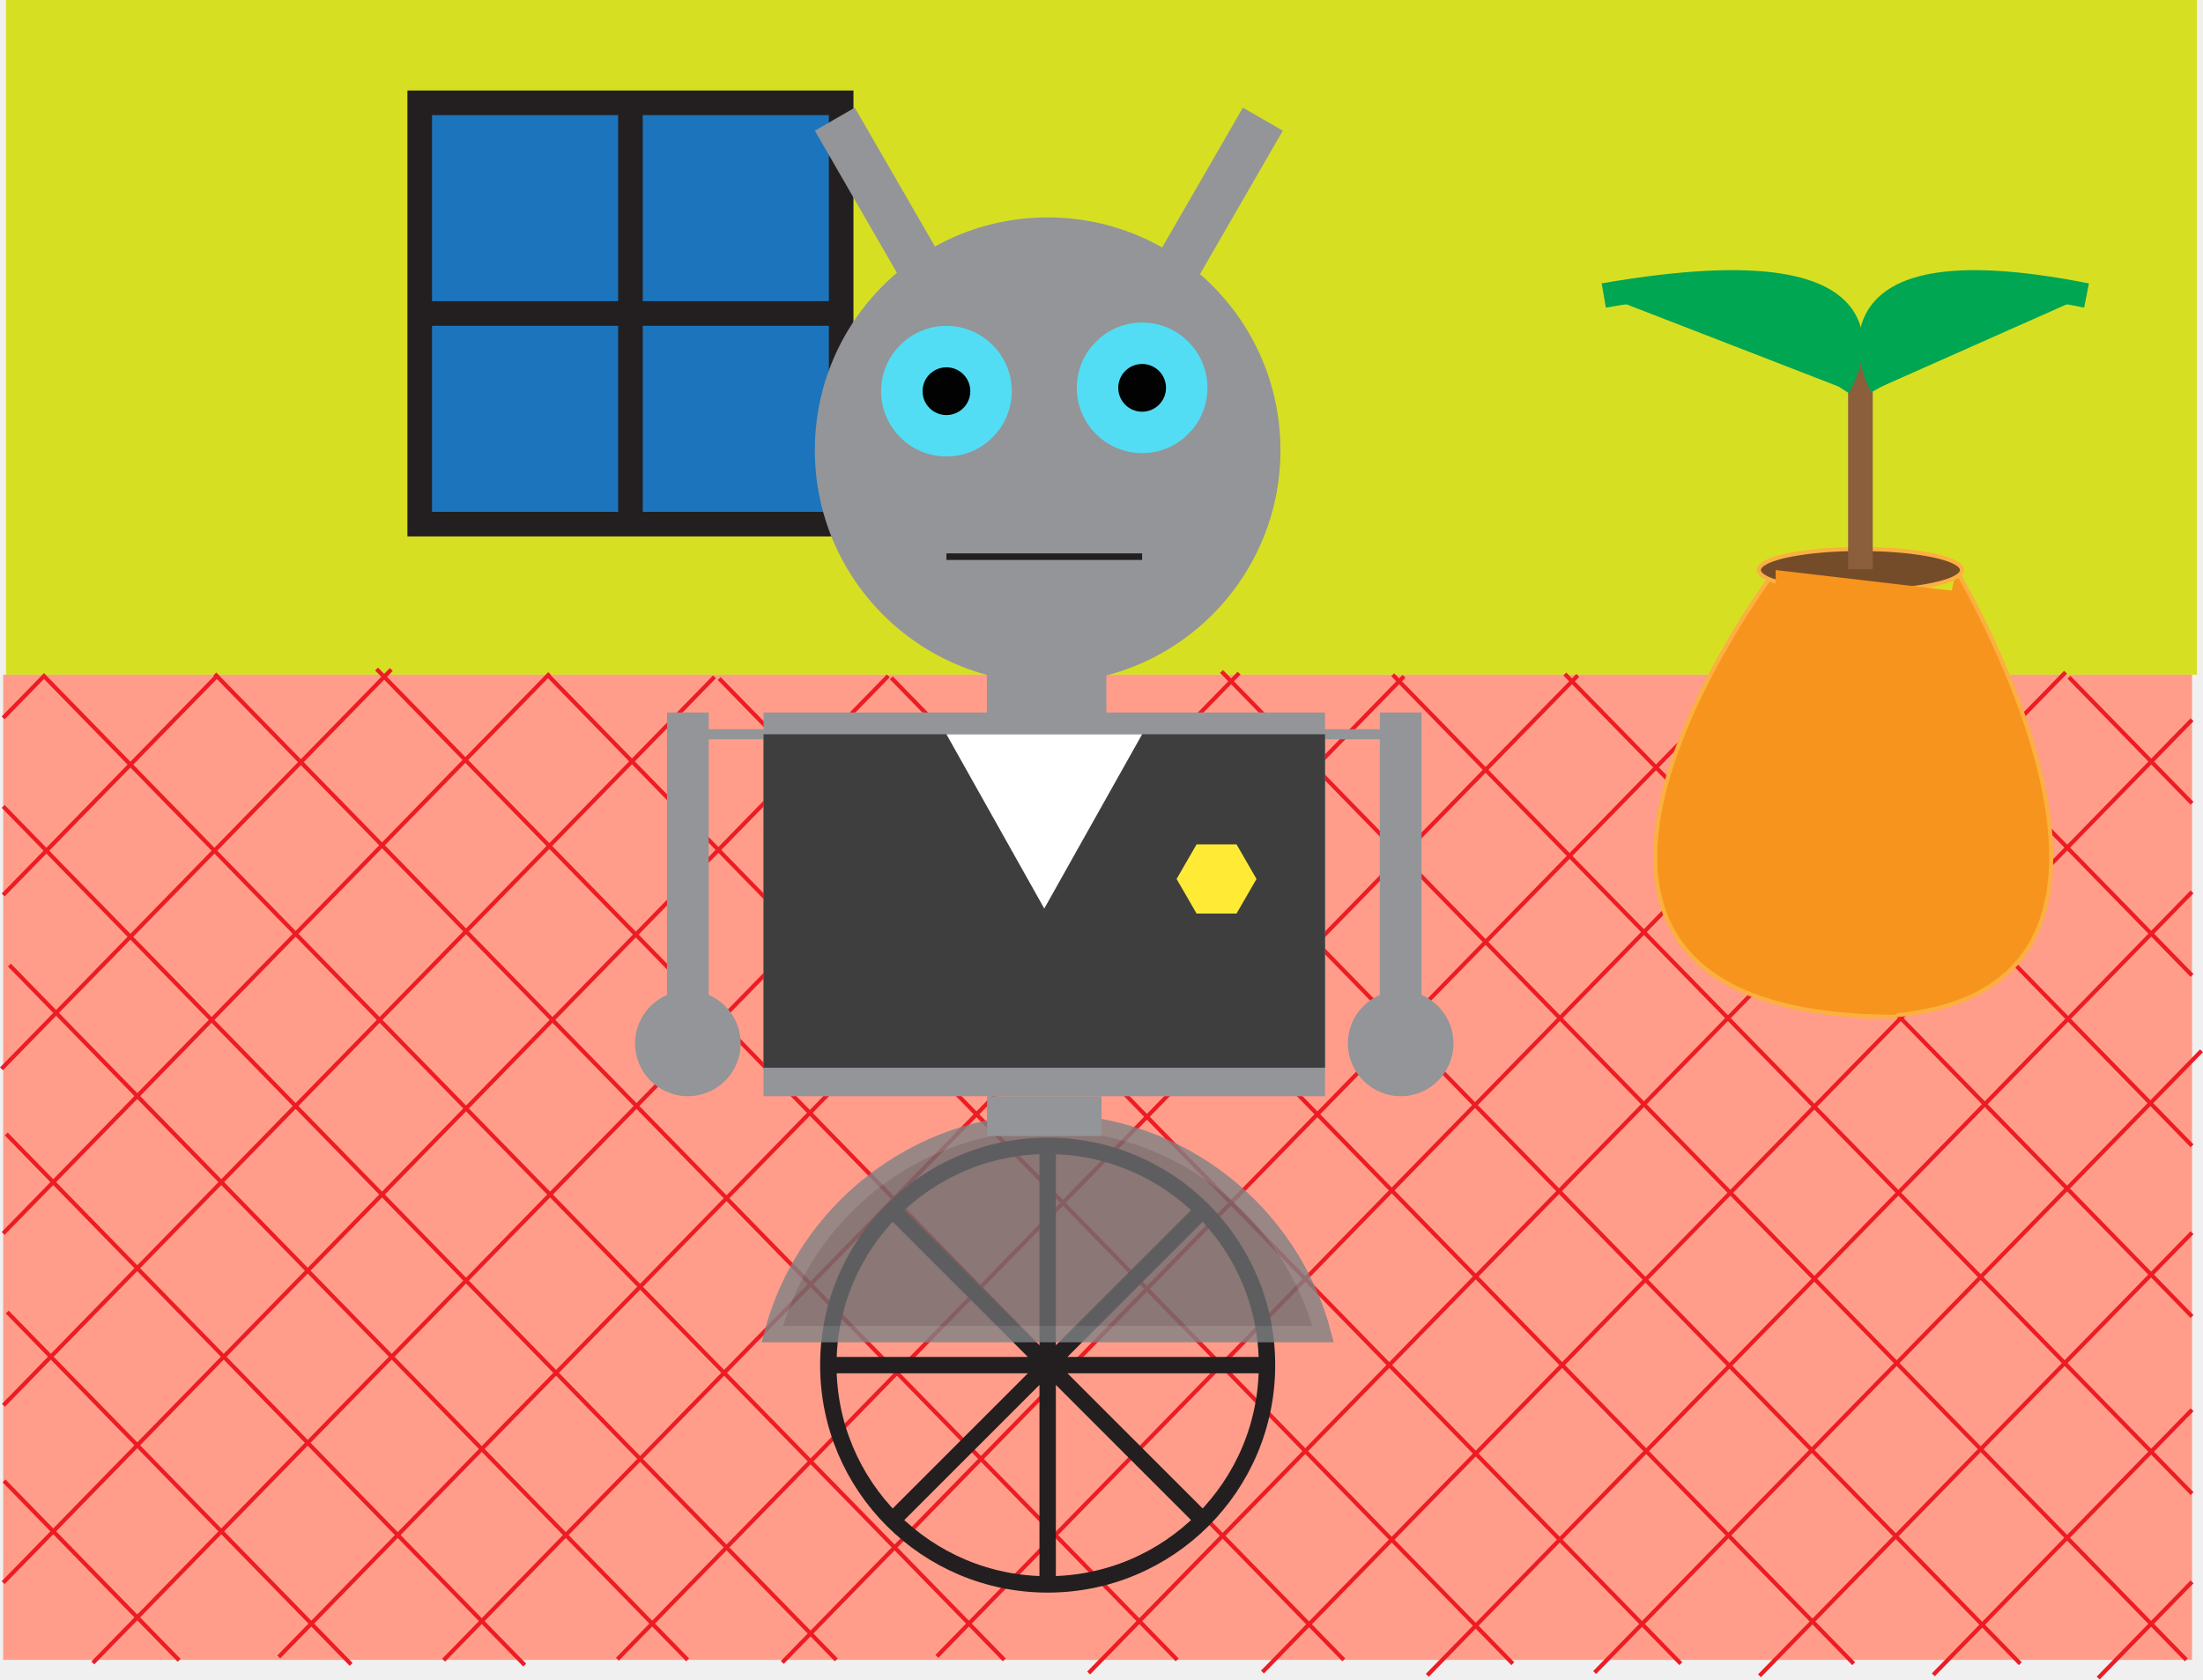
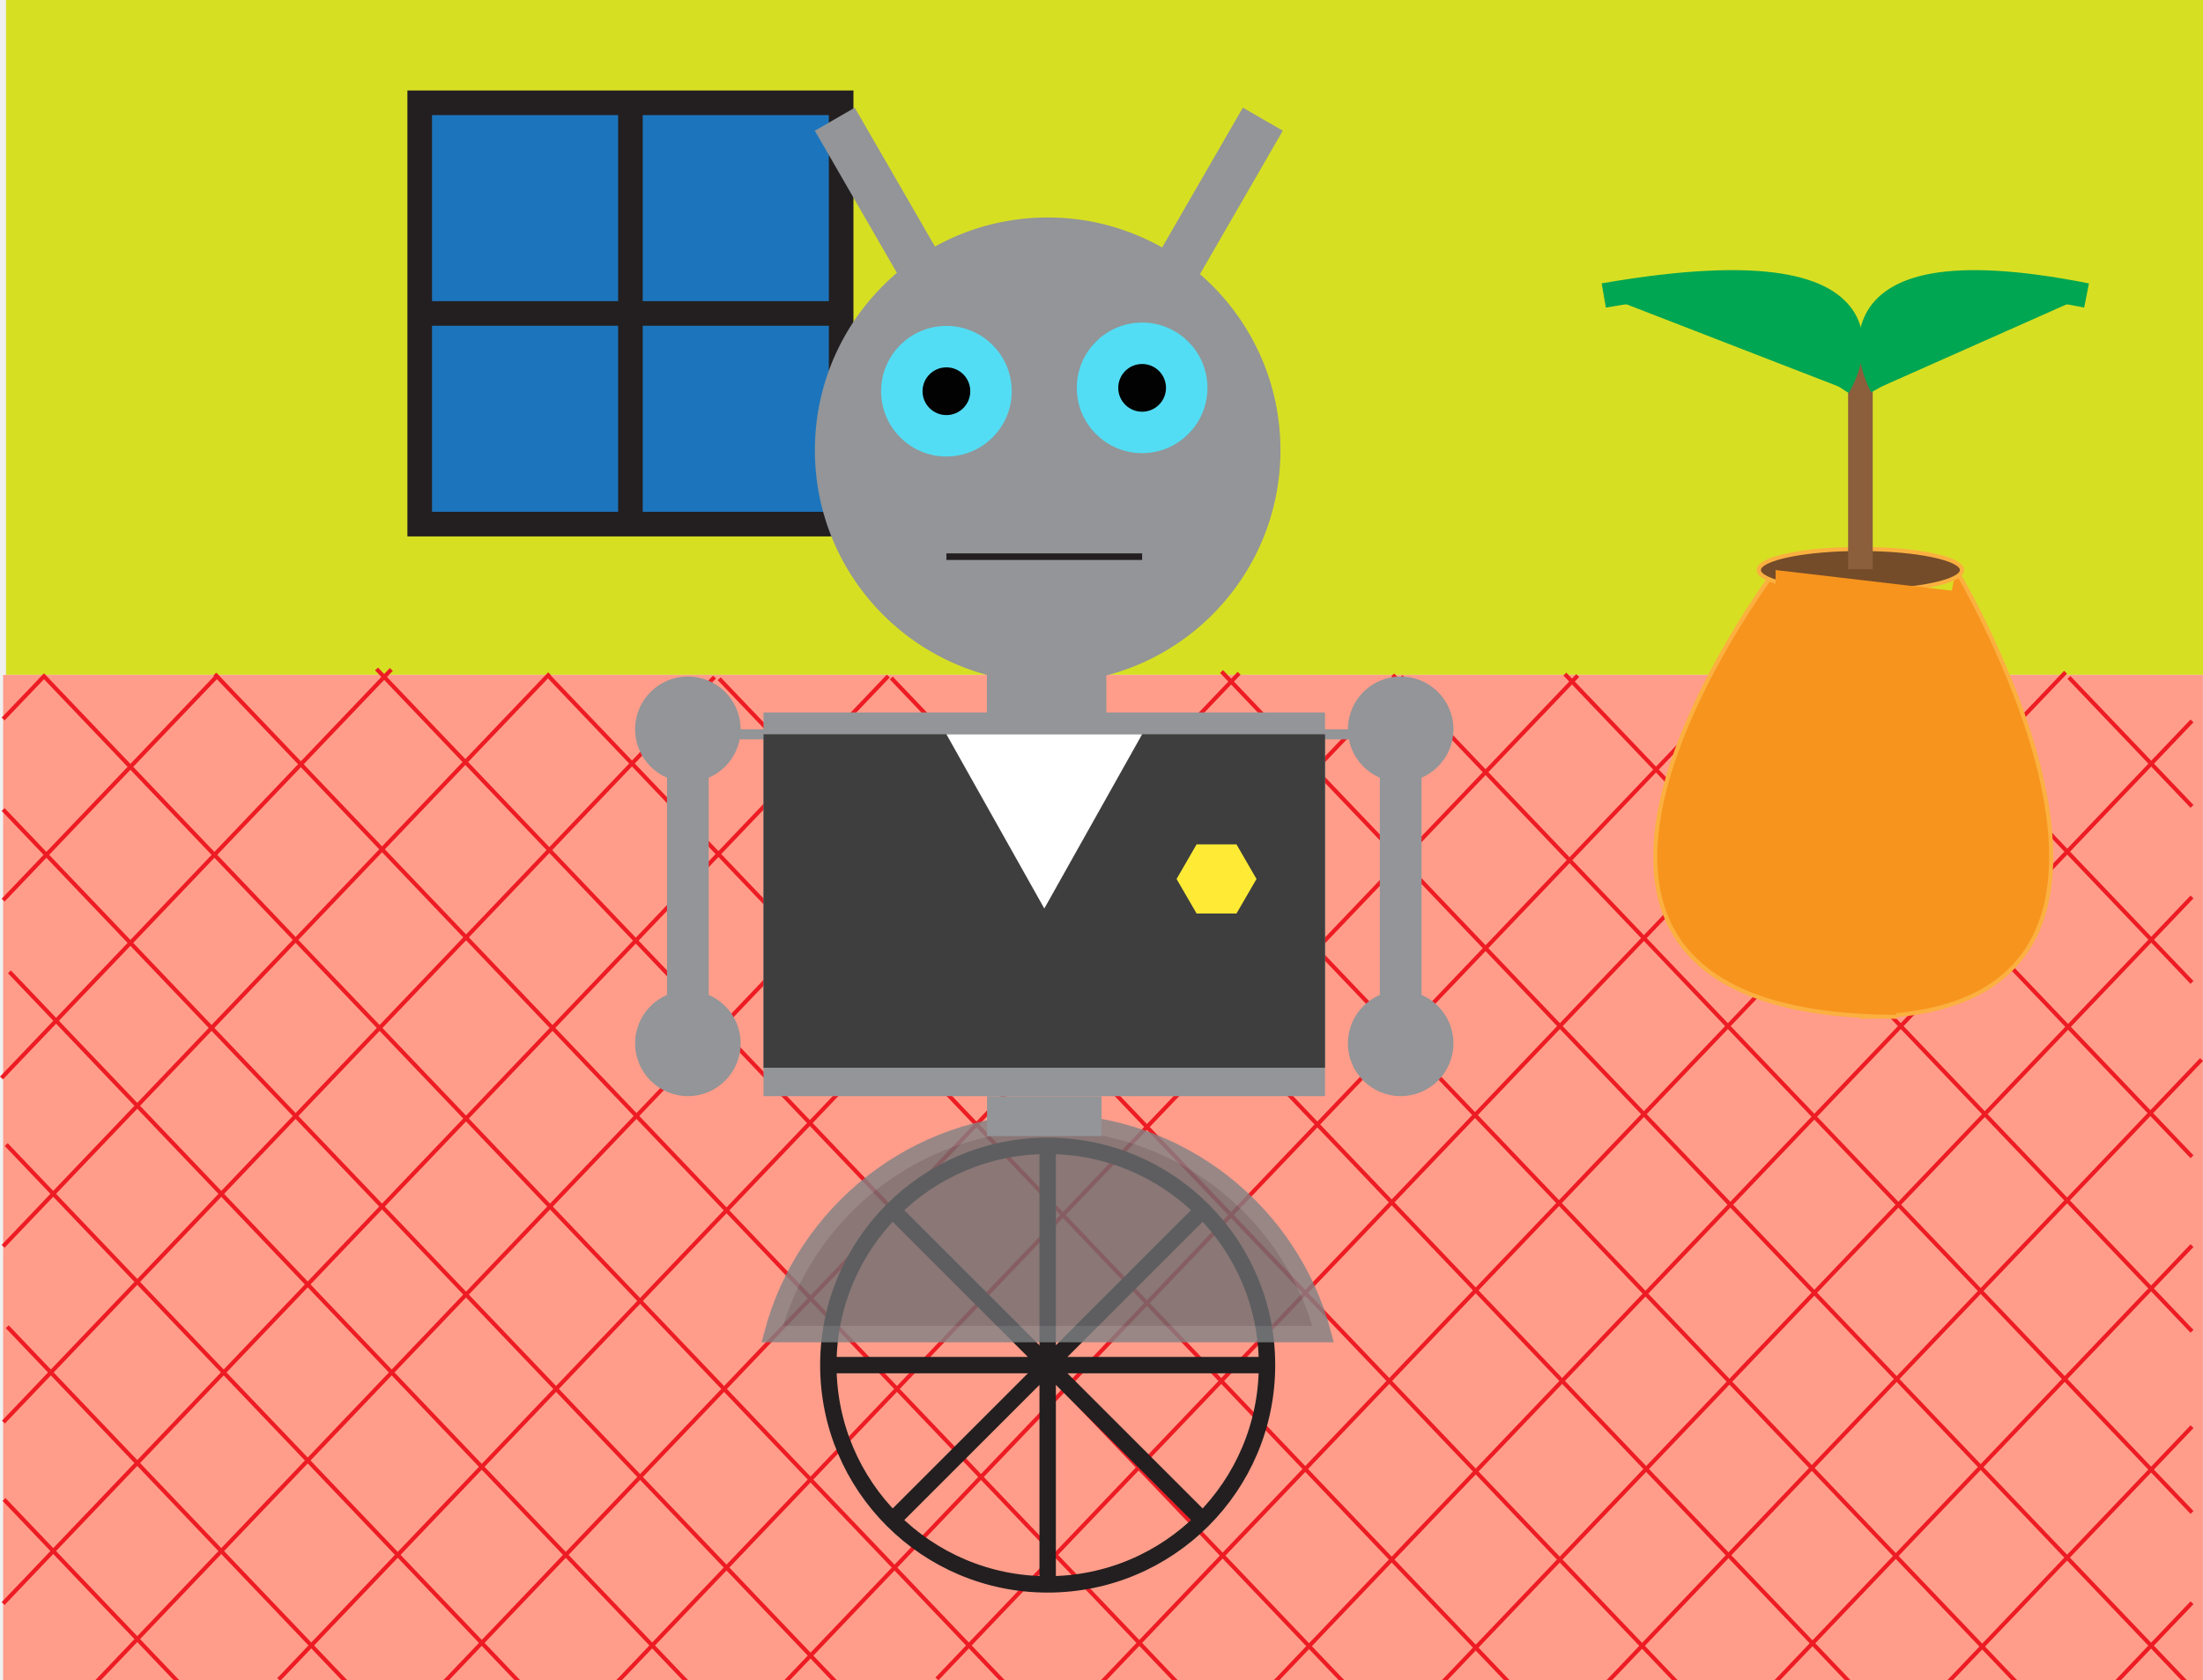
- <svg xmlns="http://www.w3.org/2000/svg" viewBox="0 0 2684.78 2047.32">
+ <svg xmlns="http://www.w3.org/2000/svg" version="1.1" id="Layer_1" x="0px" y="0px" viewBox="0 0 2684.8 2047.3" style="enable-background:new 0 0 2684.8 2047.3;" xml:space="preserve">
+   <style type="text/css">
+ 	.st0{fill:#D7DF23;stroke:#D7DF23;stroke-width:30;stroke-miterlimit:10;}
+ 	.st1{fill:#FF9D8A;}
+ 	.st2{fill:none;stroke:#ED1C24;stroke-width:5;stroke-miterlimit:10;}
+ 	.st3{fill:#F7941D;stroke:#FBB040;stroke-width:5;stroke-miterlimit:10;}
+ 	.st4{fill:#754C29;stroke:#FBB040;stroke-width:5;stroke-miterlimit:10;}
+ 	.st5{fill:#F7941D;}
+ 	.st6{fill:none;stroke:#8B5E3C;stroke-width:30;stroke-miterlimit:10;}
+ 	.st7{fill:#00A651;stroke:#00A651;stroke-width:30;stroke-miterlimit:10;}
+ 	.st8{fill:#1C75BC;stroke:#231F20;stroke-width:30;stroke-miterlimit:10;}
+ 	.st9{fill:none;stroke:#231F20;stroke-width:30;stroke-miterlimit:10;}
+ 	.st10{fill:#939598;}
+ 	.st11{fill:none;stroke:#231F20;stroke-width:10;stroke-miterlimit:10;}
+ 	.st12{fill:#53DDF4;}
+ 	.st13{fill:#020202;}
+ 	.st14{opacity:0;fill:none;stroke:#0034E9;stroke-width:20;stroke-miterlimit:10;}
+ 	.st15{fill:none;stroke:#231F20;stroke-width:8;stroke-miterlimit:10;}
+ 	.st16{fill:none;}
+ 	.st17{fill:none;stroke:#231F20;stroke-width:20;stroke-miterlimit:10;}
+ 	.st18{opacity:0.8;}
+ 	.st19{fill:#6D6E71;stroke:#808285;stroke-width:20;stroke-miterlimit:10;}
+ 	.st20{fill:#3E3E3E;}
+ 	.st21{fill:#FFFFFF;}
+ 	.st22{fill:#FFEB35;}
+ </style>
  <g id="Background">
-     <rect x="22.31" y="15" width="2640" height="792.51" fill="#d7df23" stroke="#d7df23" stroke-miterlimit="10" stroke-width="30" />
+     <rect x="22.3" y="15" class="st0" width="2649.1" height="792.5" />
    <g id="floor">
-       <rect id="floor_background" x="3.85" y="822.51" width="2667.57" height="1200.9" fill="#ff9d8a" />
+       <rect id="floor_background" x="3.8" y="822.7" class="st1" width="2680.9" height="1228.4" />
      <g id="floor_lines_2">
        <g>
          <g>
-             <line x1="2123.74" y1="827.26" x2="953.36" y2="2026.57" fill="none" stroke="#ed1c24" stroke-miterlimit="10" stroke-width="5" />
-             <line x1="1922.83" y1="823.31" x2="752.44" y2="2022.62" fill="none" stroke="#ed1c24" stroke-miterlimit="10" stroke-width="5" />
-             <line x1="1711.01" y1="824.49" x2="540.63" y2="2023.8" fill="none" stroke="#ed1c24" stroke-miterlimit="10" stroke-width="5" />
-             <line x1="1510.09" y1="820.54" x2="339.71" y2="2019.85" fill="none" stroke="#ed1c24" stroke-miterlimit="10" stroke-width="5" />
+             <line class="st2" x1="2123.7" y1="827.5" x2="953.4" y2="2054.3" />
+             <line class="st2" x1="1922.8" y1="823.5" x2="752.4" y2="2050.3" />
+             <line class="st2" x1="1711" y1="824.7" x2="540.6" y2="2051.5" />
+             <line class="st2" x1="1510.1" y1="820.7" x2="339.7" y2="2047.4" />
          </g>
          <g>
-             <line x1="2671.42" y1="1087.23" x2="1739.47" y2="2042.21" fill="none" stroke="#ed1c24" stroke-miterlimit="10" stroke-width="5" />
-             <line x1="2671.42" y1="877.39" x2="1538.55" y2="2038.26" fill="none" stroke="#ed1c24" stroke-miterlimit="10" stroke-width="5" />
-             <line x1="2517.29" y1="819.46" x2="1326.74" y2="2039.44" fill="none" stroke="#ed1c24" stroke-miterlimit="10" stroke-width="5" />
-             <line x1="2312.16" y1="819.83" x2="1141.78" y2="2019.14" fill="none" stroke="#ed1c24" stroke-miterlimit="10" stroke-width="5" />
+             <line class="st2" x1="2671.4" y1="1093.4" x2="1739.5" y2="2070.3" />
+             <line class="st2" x1="2671.4" y1="878.8" x2="1538.6" y2="2066.2" />
+             <line class="st2" x1="2517.3" y1="819.5" x2="1326.7" y2="2067.5" />
+             <line class="st2" x1="2312.2" y1="819.9" x2="1141.8" y2="2046.7" />
          </g>
        </g>
        <g>
-           <line x1="2671.42" y1="1928.34" x2="2557.02" y2="2045.57" fill="none" stroke="#ed1c24" stroke-miterlimit="10" stroke-width="5" />
-           <line x1="2671.42" y1="1718.5" x2="2356.1" y2="2041.62" fill="none" stroke="#ed1c24" stroke-miterlimit="10" stroke-width="5" />
-           <line x1="2671.42" y1="1502.63" x2="2144.28" y2="2042.8" fill="none" stroke="#ed1c24" stroke-miterlimit="10" stroke-width="5" />
-           <line x1="2682.99" y1="1280.94" x2="1943.36" y2="2038.85" fill="none" stroke="#ed1c24" stroke-miterlimit="10" stroke-width="5" />
+           <line class="st2" x1="2671.4" y1="1953.8" x2="2557" y2="2073.7" />
+           <line class="st2" x1="2671.4" y1="1739.2" x2="2356.1" y2="2069.7" />
+           <line class="st2" x1="2671.4" y1="1518.4" x2="2144.3" y2="2070.9" />
+           <line class="st2" x1="2683" y1="1291.6" x2="1943.4" y2="2066.9" />
        </g>
        <g>
-           <line x1="1283.5" y1="827.85" x2="113.11" y2="2027.16" fill="none" stroke="#ed1c24" stroke-miterlimit="10" stroke-width="5" />
-           <line x1="1082.58" y1="823.9" x2="3.85" y2="1929.29" fill="none" stroke="#ed1c24" stroke-miterlimit="10" stroke-width="5" />
-           <line x1="870.76" y1="825.08" x2="4.16" y2="1713.1" fill="none" stroke="#ed1c24" stroke-miterlimit="10" stroke-width="5" />
-           <line x1="669.85" y1="821.13" x2="3.85" y2="1503.58" fill="none" stroke="#ed1c24" stroke-miterlimit="10" stroke-width="5" />
+           <line class="st2" x1="1283.5" y1="828.1" x2="113.1" y2="2054.9" />
+           <line class="st2" x1="1082.6" y1="824.1" x2="3.8" y2="1954.8" />
+           <line class="st2" x1="870.8" y1="825.3" x2="4.2" y2="1733.6" />
+           <line class="st2" x1="669.8" y1="821.3" x2="3.8" y2="1519.3" />
        </g>
        <g>
-           <line x1="476.86" y1="816.13" x2="1.79" y2="1302.94" fill="none" stroke="#ed1c24" stroke-miterlimit="10" stroke-width="5" />
-           <line x1="265.85" y1="822.51" x2="3.85" y2="1090.99" fill="none" stroke="#ed1c24" stroke-miterlimit="10" stroke-width="5" />
-           <line x1="55.19" y1="822.51" x2="3.85" y2="875.12" fill="none" stroke="#ed1c24" stroke-miterlimit="10" stroke-width="5" />
+           <line class="st2" x1="476.9" y1="816.1" x2="1.8" y2="1314.1" />
+           <line class="st2" x1="265.9" y1="822.7" x2="3.8" y2="1097.3" />
+           <line class="st2" x1="55.2" y1="822.7" x2="3.8" y2="876.5" />
        </g>
      </g>
      <g id="floor_lines_1">
        <g>
-           <line x1="11.46" y1="1176.43" x2="838.01" y2="2023.41" fill="none" stroke="#ed1c24" stroke-miterlimit="10" stroke-width="5" />
-           <line x1="7.6" y1="1382.32" x2="639.47" y2="2029.8" fill="none" stroke="#ed1c24" stroke-miterlimit="10" stroke-width="5" />
-           <line x1="8.75" y1="1599.37" x2="427.92" y2="2028.9" fill="none" stroke="#ed1c24" stroke-miterlimit="10" stroke-width="5" />
-           <line x1="4.9" y1="1805.25" x2="218.34" y2="2023.97" fill="none" stroke="#ed1c24" stroke-miterlimit="10" stroke-width="5" />
+           <line class="st2" x1="11.5" y1="1184.7" x2="838" y2="2051.1" />
+           <line class="st2" x1="7.6" y1="1395.3" x2="639.5" y2="2057.6" />
+           <line class="st2" x1="8.8" y1="1617.3" x2="427.9" y2="2056.7" />
+           <line class="st2" x1="4.9" y1="1827.9" x2="218.3" y2="2051.6" />
        </g>
        <g>
-           <line x1="458.93" y1="815.55" x2="1637.66" y2="2023.41" fill="none" stroke="#ed1c24" stroke-miterlimit="10" stroke-width="5" />
-           <line x1="261.79" y1="821.6" x2="1434.61" y2="2023.41" fill="none" stroke="#ed1c24" stroke-miterlimit="10" stroke-width="5" />
-           <line x1="52.01" y1="822.51" x2="1223.95" y2="2023.41" fill="none" stroke="#ed1c24" stroke-miterlimit="10" stroke-width="5" />
-           <line x1="3.85" y1="982.99" x2="1019.17" y2="2023.41" fill="none" stroke="#ed1c24" stroke-miterlimit="10" stroke-width="5" />
+           <line class="st2" x1="458.9" y1="815.5" x2="1637.7" y2="2051.1" />
+           <line class="st2" x1="261.8" y1="821.7" x2="1434.6" y2="2051.1" />
+           <line class="st2" x1="52" y1="822.7" x2="1223.9" y2="2051.1" />
+           <line class="st2" x1="3.8" y1="986.8" x2="1019.2" y2="2051.1" />
        </g>
        <g>
-           <line x1="1283.39" y1="820.21" x2="2462.11" y2="2028.07" fill="none" stroke="#ed1c24" stroke-miterlimit="10" stroke-width="5" />
-           <line x1="1086.25" y1="826.26" x2="2259.07" y2="2028.07" fill="none" stroke="#ed1c24" stroke-miterlimit="10" stroke-width="5" />
-           <line x1="876.47" y1="827.17" x2="2048.41" y2="2028.07" fill="none" stroke="#ed1c24" stroke-miterlimit="10" stroke-width="5" />
-           <line x1="667.82" y1="823.2" x2="1843.63" y2="2028.07" fill="none" stroke="#ed1c24" stroke-miterlimit="10" stroke-width="5" />
+           <line class="st2" x1="1283.4" y1="820.3" x2="2462.1" y2="2055.8" />
+           <line class="st2" x1="1086.2" y1="826.5" x2="2259.1" y2="2055.8" />
+           <line class="st2" x1="876.5" y1="827.4" x2="2048.4" y2="2055.8" />
+           <line class="st2" x1="667.8" y1="823.4" x2="1843.6" y2="2055.8" />
        </g>
        <g>
-           <line x1="2104.22" y1="815.55" x2="2671.42" y2="1396.77" fill="none" stroke="#ed1c24" stroke-miterlimit="10" stroke-width="5" />
-           <line x1="1907.08" y1="821.6" x2="2671.42" y2="1604.84" fill="none" stroke="#ed1c24" stroke-miterlimit="10" stroke-width="5" />
-           <line x1="1697.31" y1="822.51" x2="2671.42" y2="1820.71" fill="none" stroke="#ed1c24" stroke-miterlimit="10" stroke-width="5" />
-           <line x1="1488.66" y1="818.54" x2="2664.47" y2="2023.41" fill="none" stroke="#ed1c24" stroke-miterlimit="10" stroke-width="5" />
+           <line class="st2" x1="2104.2" y1="815.5" x2="2671.4" y2="1410.1" />
+           <line class="st2" x1="1907.1" y1="821.7" x2="2671.4" y2="1622.9" />
+           <line class="st2" x1="1697.3" y1="822.7" x2="2671.4" y2="1843.7" />
+           <line class="st2" x1="1488.7" y1="818.6" x2="2664.5" y2="2051.1" />
        </g>
        <g>
-           <line x1="2521.43" y1="825.54" x2="2671.42" y2="979.24" fill="none" stroke="#ed1c24" stroke-miterlimit="10" stroke-width="5" />
-           <line x1="2312.78" y1="821.57" x2="2671.42" y2="1189.08" fill="none" stroke="#ed1c24" stroke-miterlimit="10" stroke-width="5" />
+           <line class="st2" x1="2521.4" y1="825.8" x2="2671.4" y2="983" />
+           <line class="st2" x1="2312.8" y1="821.7" x2="2671.4" y2="1197.6" />
        </g>
      </g>
    </g>
    <g>
      <g>
-         <path d="M2263.44,1235.24c443.13,0,116.61-544.58,116.61-544.58" transform="translate(3.85 4.23)" fill="#f7941d" stroke="#fbb040" stroke-miterlimit="10" stroke-width="5" />
-         <path d="M2307.72,1235.24c-561,0-147.63-544.58-147.63-544.58" transform="translate(3.85 4.23)" fill="#f7941d" stroke="#fbb040" stroke-miterlimit="10" stroke-width="5" />
+         <path class="st3" d="M2267.3,1239.5c443.1,0,116.6-544.6,116.6-544.6" />
+         <path class="st3" d="M2311.6,1239.5c-561,0-147.6-544.6-147.6-544.6" />
      </g>
-       <ellipse cx="2267.28" cy="694.89" rx="123.78" ry="25.67" fill="#754c29" stroke="#fbb040" stroke-miterlimit="10" stroke-width="5" />
-       <polyline points="2163.94 694.89 2164.4 1151.55 2377.53 1151.55 2411.5 752.02 2383.53 720.56" fill="#f7941d" />
+       <ellipse class="st4" cx="2267.3" cy="694.9" rx="123.8" ry="25.7" />
+       <polyline class="st5" points="2163.9,694.9 2164.4,1151.6 2377.5,1151.6 2411.5,752 2383.5,720.6   " />
    </g>
-     <line x1="2267.28" y1="693.89" x2="2267.28" y2="442.43" fill="#754c29" stroke="#8b5e3c" stroke-miterlimit="10" stroke-width="30" />
-     <path d="M2539,356c-349.49-69.44-249.36,110.79-249.36,110.79" transform="translate(3.85 4.23)" fill="#00a651" stroke="#00a651" stroke-miterlimit="10" stroke-width="30" />
-     <path d="M1950.64,356c400.53-69.44,285.78,110.79,285.78,110.79" transform="translate(3.85 4.23)" fill="#00a651" stroke="#00a651" stroke-miterlimit="10" stroke-width="30" />
-     <rect x="511.51" y="125.32" width="513.61" height="513.61" fill="#1c75bc" stroke="#231f20" stroke-miterlimit="10" stroke-width="30" />
-     <line x1="768.32" y1="125.32" x2="768.32" y2="638.94" fill="none" stroke="#231f20" stroke-miterlimit="10" stroke-width="30" />
-     <line x1="511.51" y1="382.13" x2="1025.12" y2="382.13" fill="none" stroke="#231f20" stroke-miterlimit="10" stroke-width="30" />
+     <line class="st6" x1="2267.3" y1="693.9" x2="2267.3" y2="442.4" />
+     <path class="st7" d="M2542.9,360.2C2193.4,290.8,2293.5,471,2293.5,471" />
+     <path class="st7" d="M1954.5,360.2C2355,290.8,2240.3,471,2240.3,471" />
+     <rect x="511.5" y="125.3" class="st8" width="513.6" height="513.6" />
+     <line class="st9" x1="768.3" y1="125.3" x2="768.3" y2="638.9" />
+     <line class="st9" x1="511.5" y1="382.1" x2="1025.1" y2="382.1" />
  </g>
  <g id="WAT9S">
-     <rect id="neck" x="1202.7" y="809.3" width="145.61" height="91.91" fill="#939598" />
+     <rect id="neck" x="1202.7" y="809.3" class="st10" width="145.6" height="91.9" />
    <g id="head">
-       <circle id="_head" cx="1276.78" cy="548.76" r="283.72" fill="#939598" />
+       <circle id="_head" class="st10" cx="1276.8" cy="548.8" r="283.7" />
      <g id="eyes">
        <g id="left_eye">
          <g id="left_dead_eye">
-             <line id="ldy2" x1="1097.43" y1="420.88" x2="1209.38" y2="532.83" fill="none" stroke="#231f20" stroke-miterlimit="10" stroke-width="10" />
-             <line id="ldy1" x1="1209.38" y1="420.88" x2="1097.43" y2="532.83" fill="none" stroke="#231f20" stroke-miterlimit="10" stroke-width="10" />
+             <line id="ldy2" class="st11" x1="1097.4" y1="420.9" x2="1209.4" y2="532.8" />
+             <line id="ldy1" class="st11" x1="1209.4" y1="420.9" x2="1097.4" y2="532.8" />
          </g>
-           <circle id="left_eyeball" cx="1153.41" cy="476.86" r="79.6" fill="#53ddf4" />
-           <circle id="left_pupil" cx="1153.41" cy="476.86" r="29.11" fill="#020202" />
+           <circle id="left_eyeball" class="st12" cx="1153.4" cy="476.9" r="79.6" />
+           <circle id="left_pupil" class="st13" cx="1153.4" cy="476.9" r="29.1" />
        </g>
        <g id="right_eye">
          <g id="right_dead_eye">
-             <line id="ldy2-2" data-name="ldy2" x1="1335.92" y1="416.8" x2="1447.87" y2="528.74" fill="none" stroke="#231f20" stroke-miterlimit="10" stroke-width="10" />
-             <line id="ldy1-2" data-name="ldy1" x1="1447.87" y1="416.8" x2="1335.92" y2="528.74" fill="none" stroke="#231f20" stroke-miterlimit="10" stroke-width="10" />
+             <line id="ldy2-2" class="st11" x1="1335.9" y1="416.8" x2="1447.9" y2="528.7" />
+             <line id="ldy1-2" class="st11" x1="1447.9" y1="416.8" x2="1335.9" y2="528.7" />
          </g>
-           <circle id="right_eyeball" cx="1391.9" cy="472.77" r="79.6" fill="#53ddf4" />
-           <circle id="right_pupil" cx="1391.9" cy="472.77" r="29.11" fill="#020202" />
+           <circle id="right_eyeball" class="st12" cx="1391.9" cy="472.8" r="79.6" />
+           <circle id="right_pupil" class="st13" cx="1391.9" cy="472.8" r="29.1" />
        </g>
      </g>
      <g id="antennas">
-         <polyline id="electric_current" points="1031.31 168.96 1113.15 97.99 1194.4 168.45 1275.36 98.24 1356.1 168.27 1436.76 98.31 1519.69 170.24" fill="none" />
-         <rect id="right_antenna" x="1365.9" y="210.69" width="225.7" height="56.17" transform="translate(536.44 1404.26) rotate(-60)" fill="#939598" />
-         <rect id="left_antenna" x="957.11" y="210.69" width="225.7" height="56.17" transform="translate(1402 1289.01) rotate(-120)" fill="#939598" />
+         <polyline id="electric_current" class="st14" points="1031.3,169 1113.2,98 1194.4,168.4 1275.4,98.2 1356.1,168.3 1436.8,98.3      1519.7,170.2    " />
+         <rect id="right_antenna" x="1369.8" y="214.9" transform="matrix(0.5 -0.866 0.866 0.5 530.8452 1405.476)" class="st10" width="225.7" height="56.2" />
+         <rect id="left_antenna" x="1045.7" y="130.2" transform="matrix(0.866 -0.5 0.5 0.866 22.3576 569.4598)" class="st10" width="56.2" height="225.7" />
      </g>
-       <line id="mouth" x1="1153.41" y1="678.58" x2="1391.9" y2="678.58" fill="#231f20" stroke="#231f20" stroke-miterlimit="10" stroke-width="8" />
+       <line id="mouth" class="st15" x1="1153.4" y1="678.6" x2="1391.9" y2="678.6" />
    </g>
-     <rect id="body" x="930.52" y="868.54" width="684.26" height="467.74" fill="#939598" />
+     <rect id="body" x="930.5" y="868.5" class="st10" width="684.3" height="467.7" />
    <g id="left_arm_group">
-       <rect id="left_arm" x="812.88" y="868.54" width="50.82" height="385.65" fill="#939598" />
+       <circle id="right_shoulder_00000137123861571602729140000006942797329609787550_" class="st10" cx="838.3" cy="889" r="64.3" />
+       <rect id="left_arm" x="812.9" y="868.5" class="st10" width="50.8" height="385.6" />
      <g id="left_hand_group">
-         <circle id="left_hand" cx="838.29" cy="1271.94" r="64.34" fill="#939598" />
-         <polygon id="left_spikes" points="706.32 1298.24 808.9 1270.63 726.85 1210.13 829.35 1254.19 829.35 1175.94 853.61 1257.48 931.84 1199.61 892.82 1265.37 948.29 1262.74 856.24 1286.41 931.84 1325.86 843.09 1310.08 829.35 1367.94 811.53 1298.24 706.32 1298.24" fill="none" />
+         <circle id="left_hand" class="st10" cx="838.3" cy="1271.9" r="64.3" />
+         <polygon id="left_spikes" class="st16" points="706.3,1298.2 808.9,1270.6 726.8,1210.1 829.3,1254.2 829.3,1175.9 853.6,1257.5      931.8,1199.6 892.8,1265.4 948.3,1262.7 856.2,1286.4 931.8,1325.9 843.1,1310.1 829.3,1367.9 811.5,1298.2    " />
      </g>
    </g>
    <g id="right_arm_group">
      <g id="right_hand_group">
-         <circle id="right_hand" cx="1707.01" cy="1271.94" r="64.34" fill="#939598" />
-         <polygon id="right_spikes" points="1680.71 1142.86 1708.33 1245.43 1768.82 1163.39 1724.77 1265.88 1803.01 1265.88 1721.48 1290.14 1779.34 1368.38 1713.59 1329.36 1716.22 1384.83 1692.55 1292.78 1653.09 1368.38 1668.88 1279.63 1611.01 1265.88 1680.71 1248.06 1680.71 1142.86" fill="none" />
+         <circle id="right_hand" class="st10" cx="1707" cy="1271.9" r="64.3" />
+         <polygon id="right_spikes" class="st16" points="1680.7,1142.9 1708.3,1245.4 1768.8,1163.4 1724.8,1265.9 1803,1265.9      1721.5,1290.1 1779.3,1368.4 1713.6,1329.4 1716.2,1384.8 1692.6,1292.8 1653.1,1368.4 1668.9,1279.6 1611,1265.9 1680.7,1248.1         " />
      </g>
-       <rect id="right_arm" x="1681.6" y="868.54" width="50.82" height="385.65" fill="#939598" />
+       <circle id="right_shoulder" class="st10" cx="1707" cy="889" r="64.3" />
+       <rect id="right_arm" x="1681.6" y="868.5" class="st10" width="50.8" height="385.6" />
    </g>
-     <rect id="arms_conector" x="851.57" y="888.96" width="845.62" height="12.26" fill="#939598" />
+     <rect id="arms_conector" x="851.6" y="889" class="st10" width="845.6" height="12.3" />
    <g id="wheel">
-       <polyline points="1276.78 1396.82 1276.78 1664.11 1465.72 1475.17" fill="none" stroke="#231f20" stroke-miterlimit="10" stroke-width="20" />
-       <polyline points="1544.08 1664.11 1276.78 1664.11 1465.7 1853.03" fill="none" stroke="#231f20" stroke-miterlimit="10" stroke-width="20" />
+       <polyline class="st17" points="1276.8,1396.8 1276.8,1664.1 1465.7,1475.2   " />
+       <polyline class="st17" points="1544.1,1664.1 1276.8,1664.1 1465.7,1853   " />
      <g>
-         <circle cx="1276.78" cy="1664.11" r="267.3" fill="none" stroke="#231f20" stroke-miterlimit="10" stroke-width="20" />
-         <path d="M1272.93,1927.18v-267.3l-185.28,185.29" transform="translate(3.85 4.23)" fill="none" stroke="#231f20" stroke-miterlimit="10" stroke-width="20" />
-         <polyline points="1009.48 1664.11 1276.78 1664.11 1087.81 1475.14" fill="none" stroke="#231f20" stroke-miterlimit="10" stroke-width="20" />
+         <circle class="st17" cx="1276.8" cy="1664.1" r="267.3" />
+         <path class="st17" d="M1276.8,1931.4v-267.3l-185.3,185.3" />
+         <polyline class="st17" points="1009.5,1664.1 1276.8,1664.1 1087.8,1475.1    " />
      </g>
    </g>
-     <g id="wheel_cover" opacity="0.8">
-       <path d="M1272.93,1363.71c-161,0-296.48,109.66-335.72,258.38h671.44C1569.42,1473.37,1434,1363.71,1272.93,1363.71Z" transform="translate(3.85 4.23)" fill="#6d6e71" stroke="#808285" stroke-miterlimit="10" stroke-width="20" />
+     <g id="wheel_cover" class="st18">
+       <path class="st19" d="M1276.8,1367.9c-161,0-296.5,109.7-335.7,258.4h671.4C1573.3,1477.6,1437.8,1367.9,1276.8,1367.9z" />
    </g>
    <g id="clothes">
-       <polygon id="tuxedo" points="1614.78 1301.56 930.52 1301.56 930.52 895.09 1153.41 895.09 1401.02 895.09 1614.78 895.09 1614.78 1301.56" fill="#3e3e3e" />
-       <polygon id="undershirt" points="1153.41 895.09 1272.65 1107.52 1391.9 895.09 1153.41 895.09" fill="#fff" />
-       <polygon id="badge" points="1458.26 1113.64 1433.91 1071.48 1458.26 1029.31 1506.95 1029.31 1531.29 1071.48 1506.95 1113.64 1458.26 1113.64" fill="#ffeb35" />
+       <polygon id="tuxedo" class="st20" points="1614.8,1301.6 930.5,1301.6 930.5,895.1 1153.4,895.1 1401,895.1 1614.8,895.1   " />
+       <polygon id="undershirt" class="st21" points="1153.4,895.1 1272.7,1107.5 1391.9,895.1   " />
+       <polygon id="badge" class="st22" points="1458.3,1113.6 1433.9,1071.5 1458.3,1029.3 1506.9,1029.3 1531.3,1071.5 1506.9,1113.6       " />
    </g>
-     <rect id="wheel_conector" x="1202.91" y="1336.28" width="139.48" height="48.55" fill="#939598" />
+     <rect id="wheel_conector" x="1202.9" y="1336.3" class="st10" width="139.5" height="48.6" />
  </g>
</svg>
